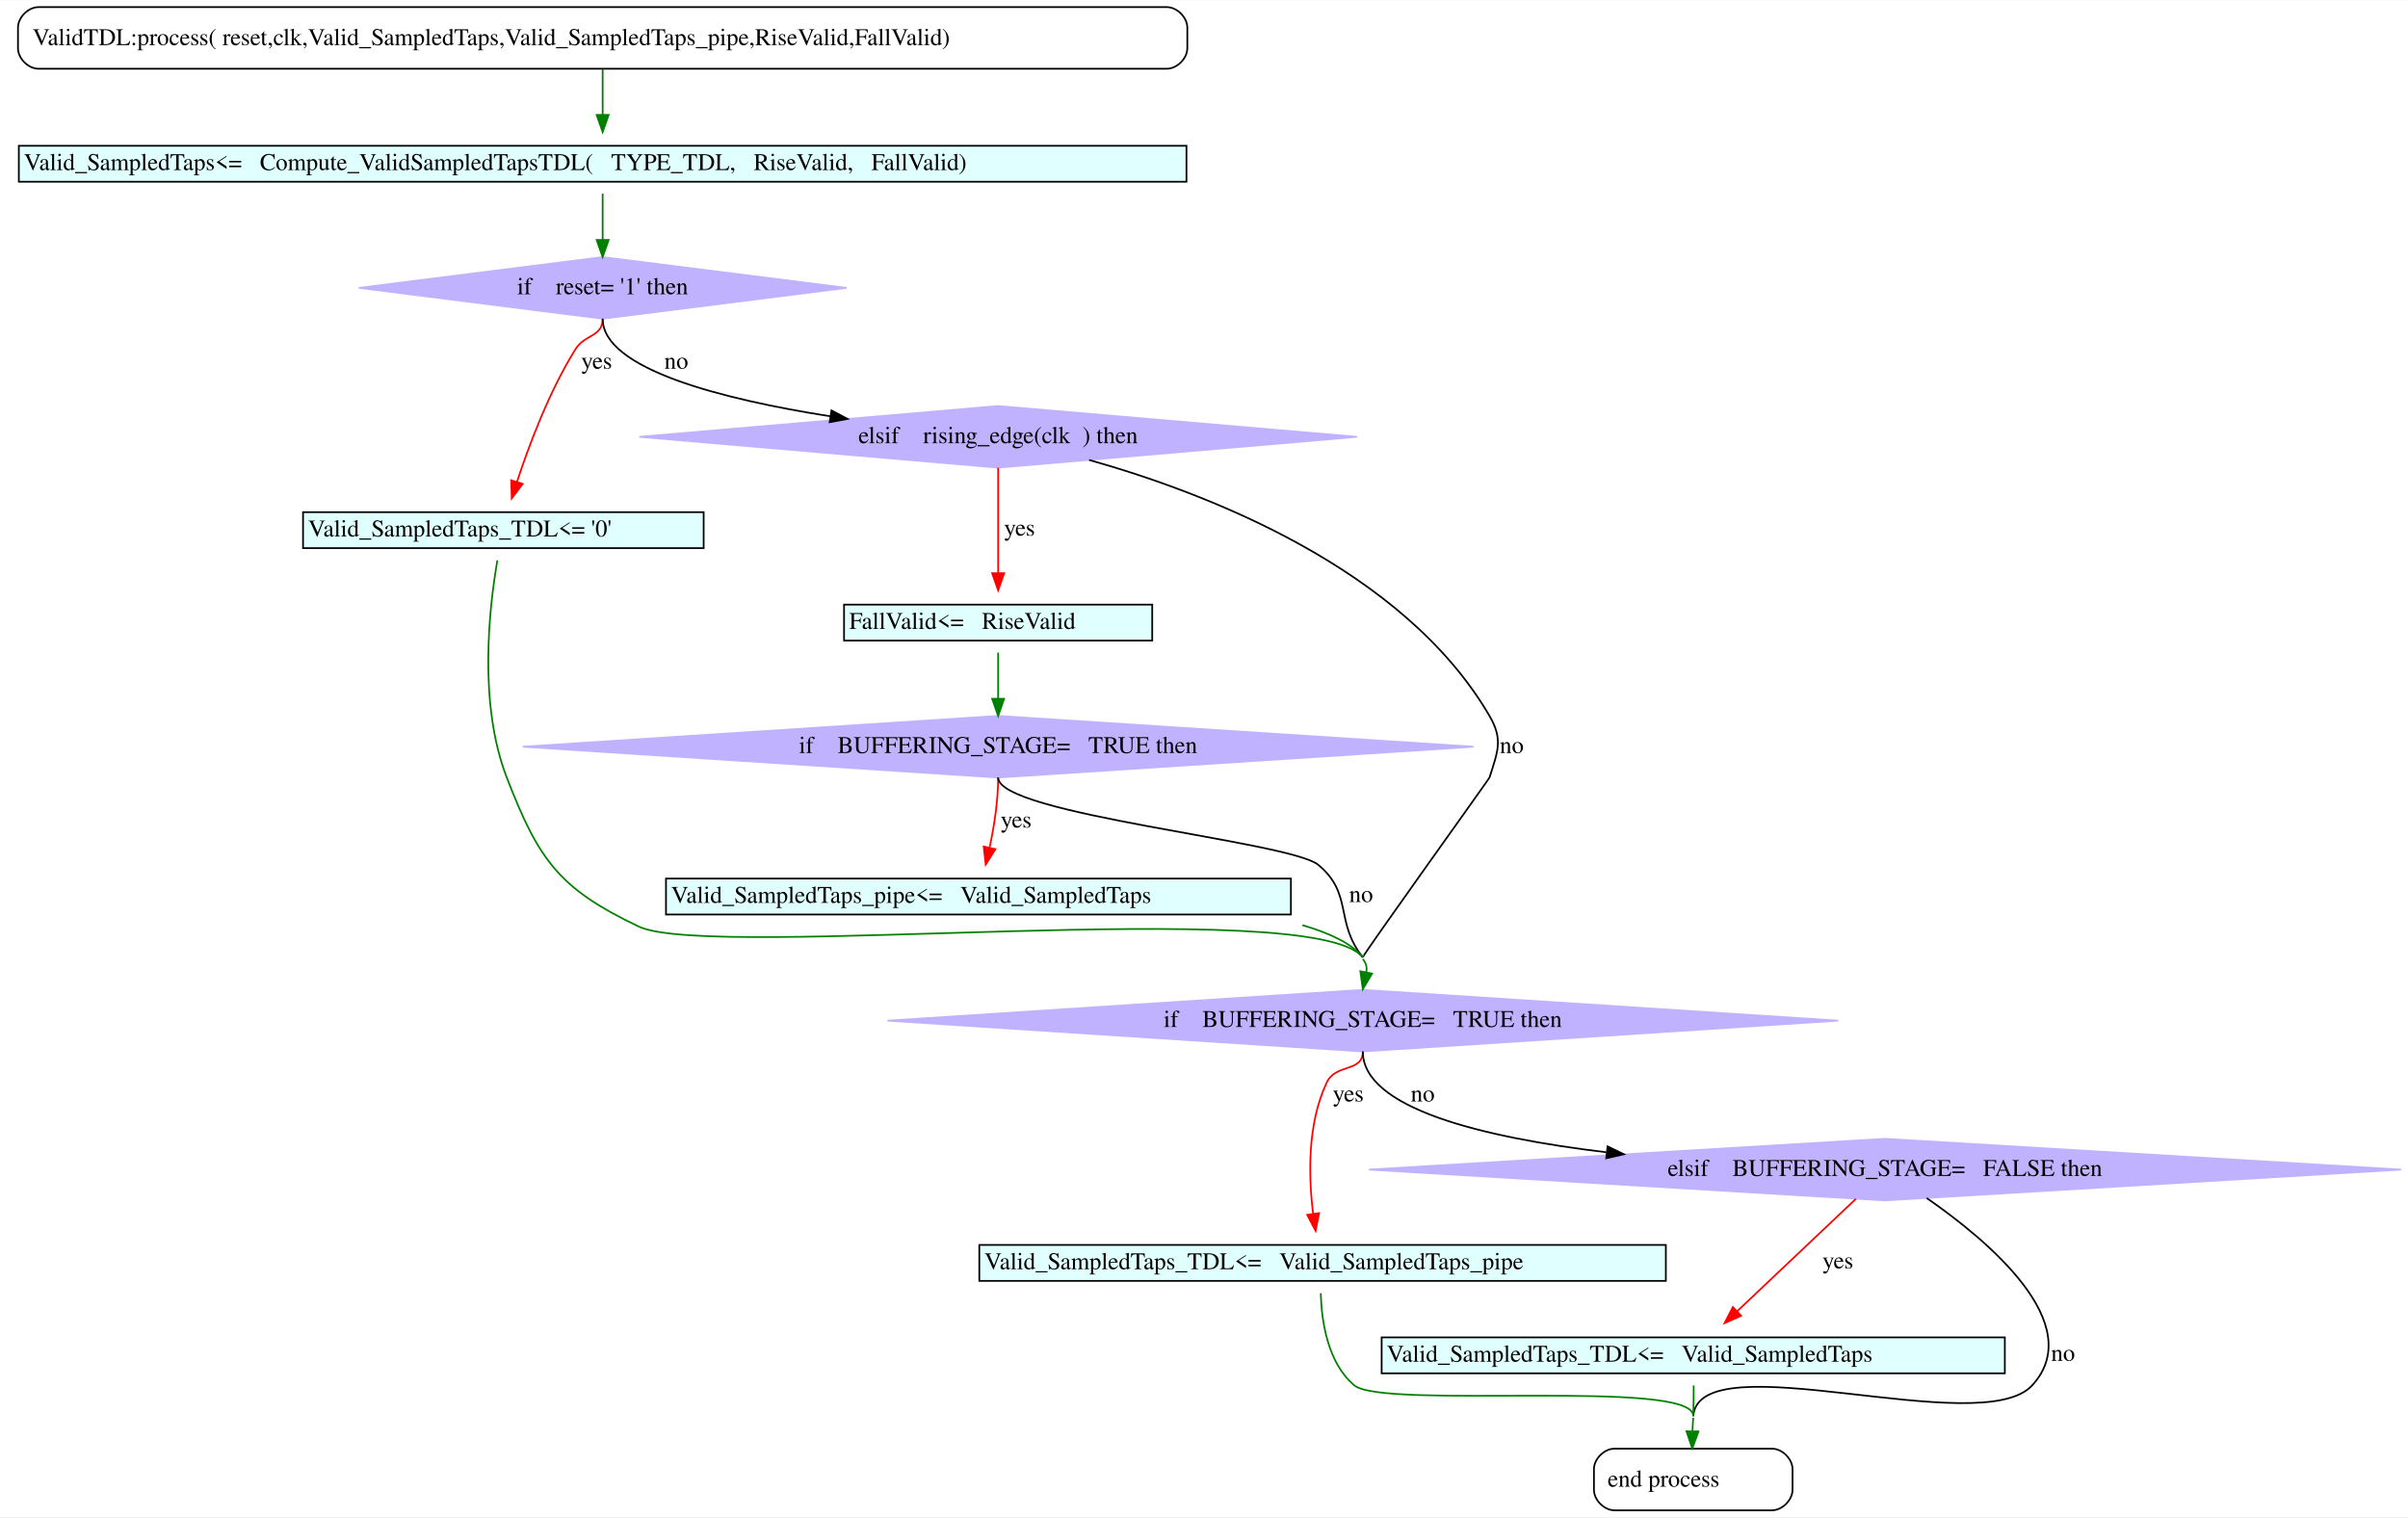
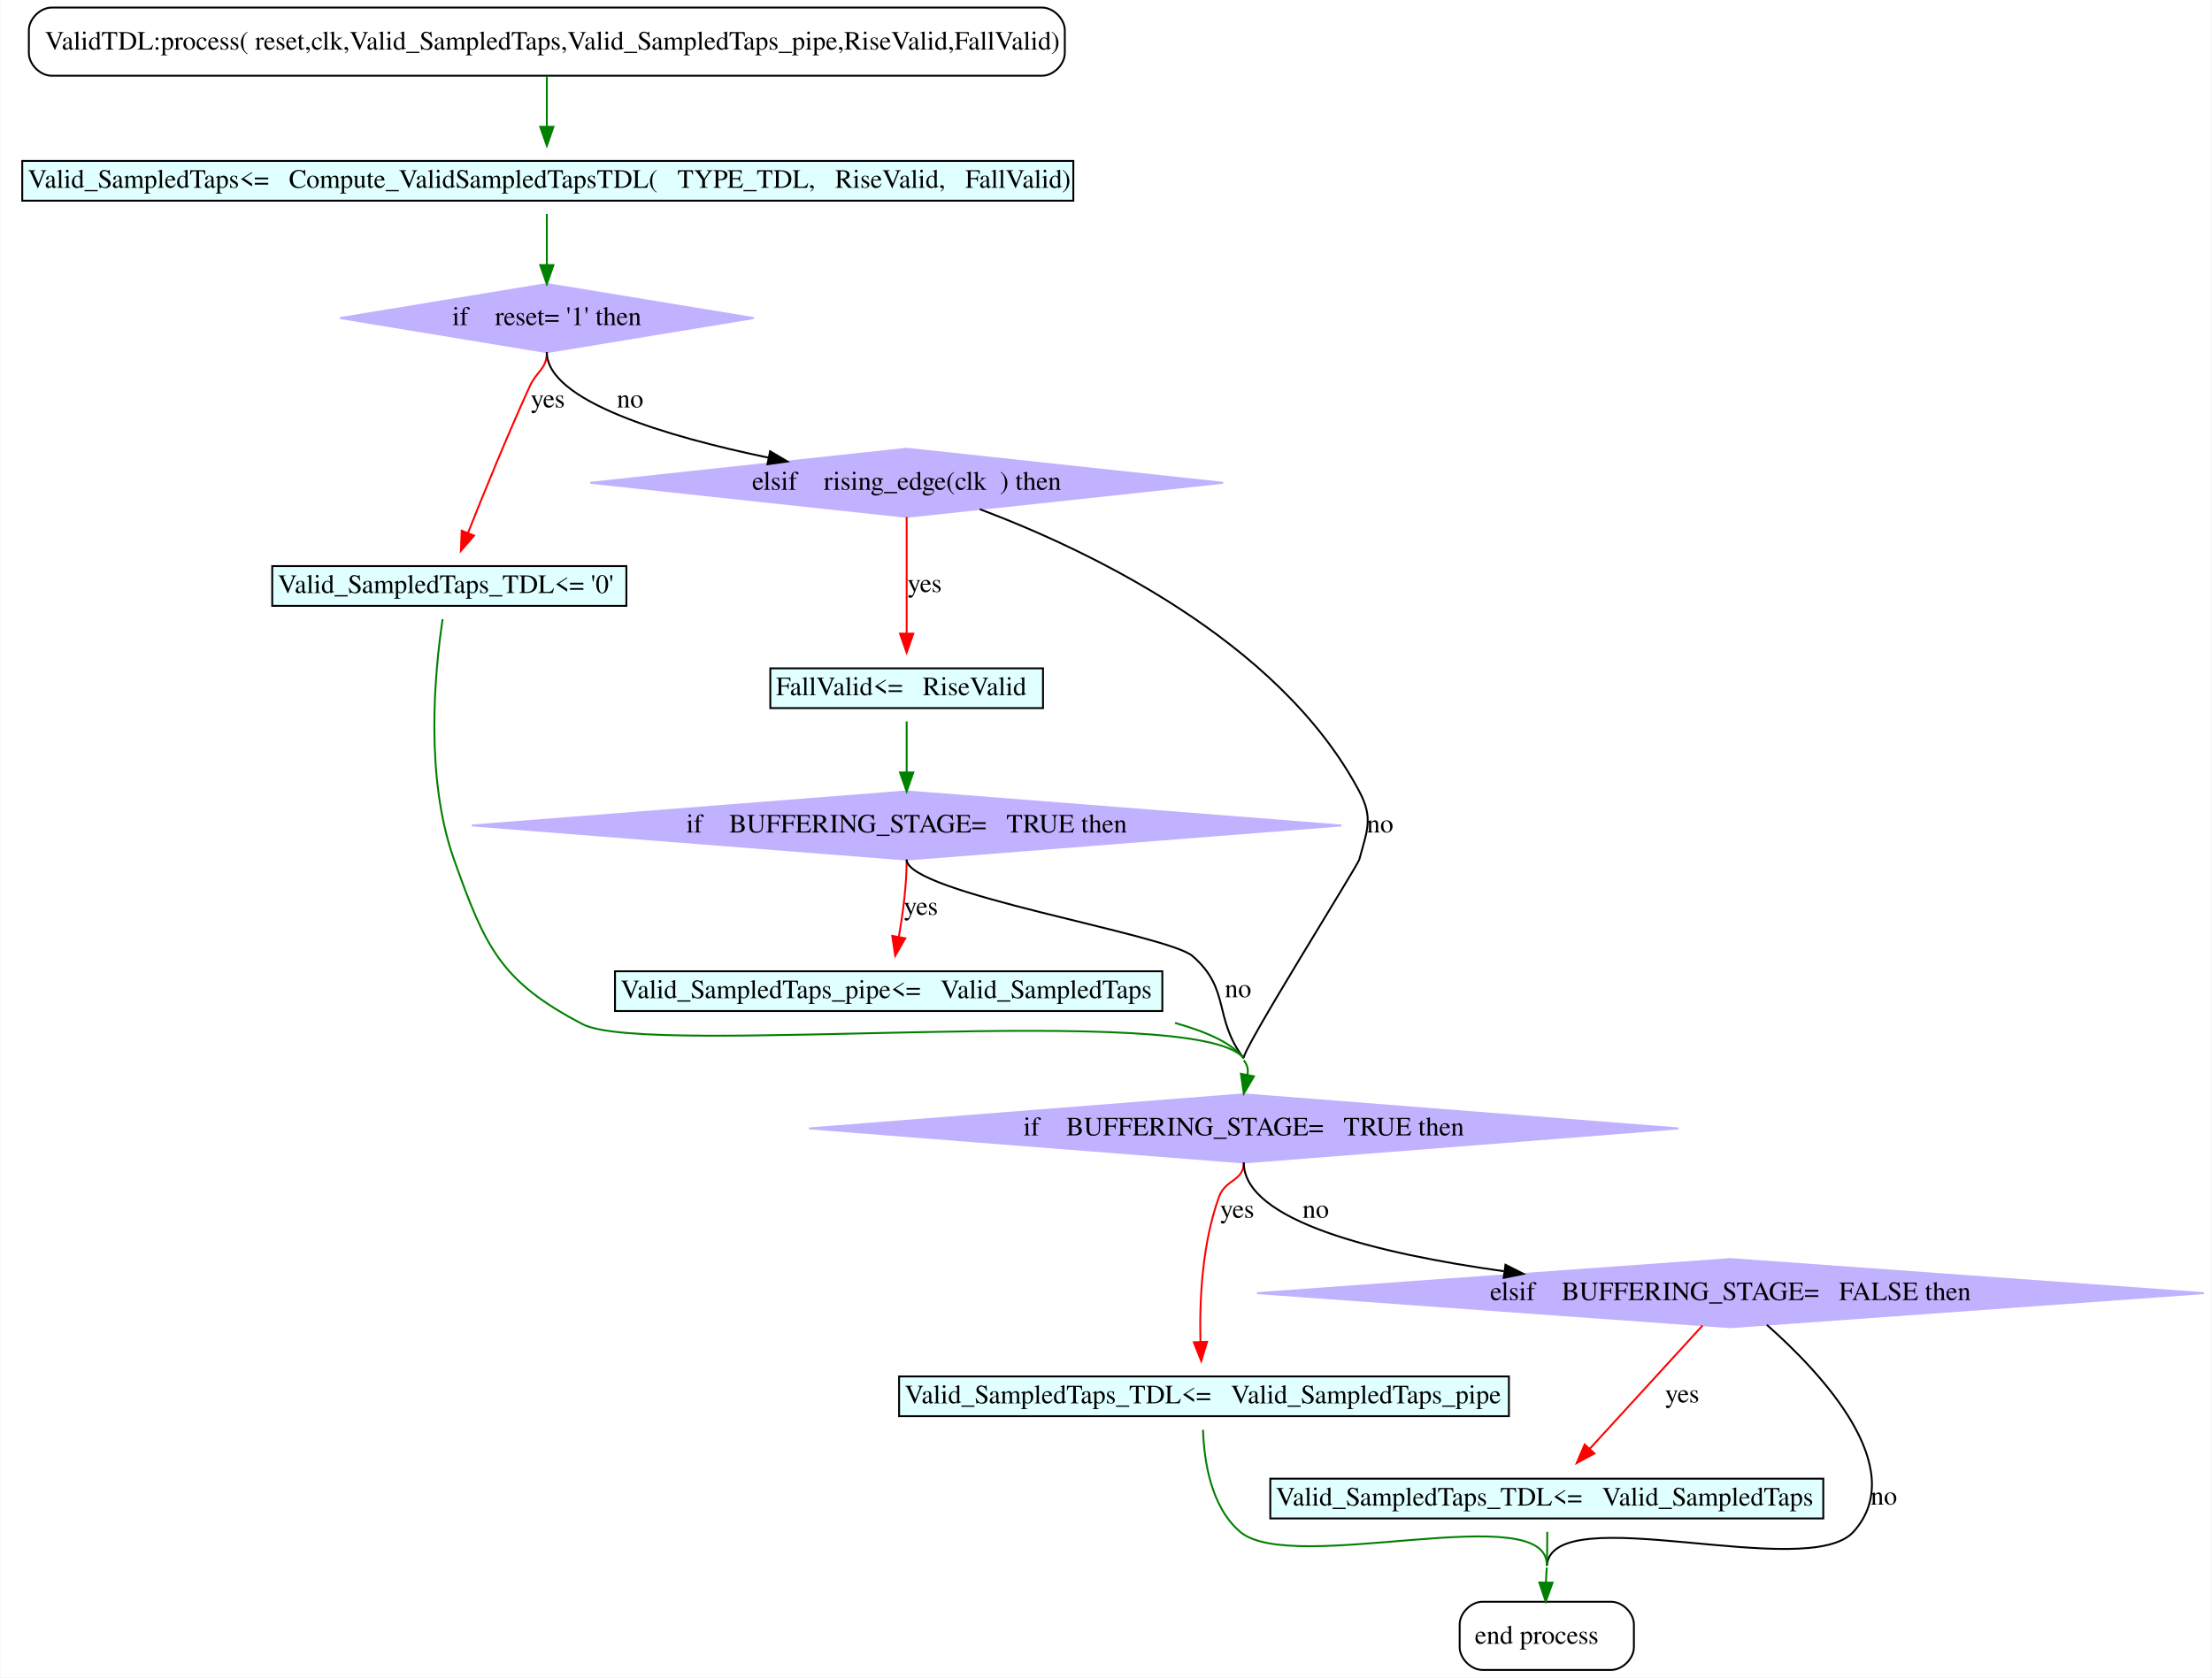
- <svg xmlns="http://www.w3.org/2000/svg" width="1406pt" height="886pt" viewBox="0.00 0.00 1406.48 886.00">
+ <svg xmlns="http://www.w3.org/2000/svg" width="1168pt" height="886pt" viewBox="0.00 0.00 1167.51 886.00">
  <g id="graph0" class="graph" transform="scale(1 1) rotate(0) translate(4 882)">
-     <polygon fill="white" stroke="transparent" points="-4,4 -4,-882 1402.48,-882 1402.48,4 -4,4" />
+     <polygon fill="white" stroke="transparent" points="-4,4 -4,-882 1163.51,-882 1163.51,4 -4,4" />
    <g id="node1" class="node">
-       <path fill="none" stroke="black" d="M677.5,-878C677.5,-878 18.5,-878 18.5,-878 12.5,-878 6.5,-872 6.5,-866 6.5,-866 6.5,-854 6.5,-854 6.5,-848 12.5,-842 18.5,-842 18.5,-842 677.5,-842 677.5,-842 683.5,-842 689.5,-848 689.5,-854 689.5,-854 689.5,-866 689.5,-866 689.5,-872 683.5,-878 677.5,-878" />
-       <polygon fill="white" stroke="transparent" points="15,-852 15,-867 682,-867 682,-852 15,-852" />
-       <text text-anchor="start" x="15" y="-855.8" font-family="Times,serif" font-size="14.00"> ValidTDL:process( reset,clk,Valid_SampledTaps,Valid_SampledTaps_pipe,RiseValid,FallValid) </text>
+       <path fill="none" stroke="black" d="M546,-878C546,-878 23,-878 23,-878 17,-878 11,-872 11,-866 11,-866 11,-854 11,-854 11,-848 17,-842 23,-842 23,-842 546,-842 546,-842 552,-842 558,-848 558,-854 558,-854 558,-866 558,-866 558,-872 552,-878 546,-878" />
+       <polygon fill="white" stroke="transparent" points="19.5,-852 19.5,-867 550.5,-867 550.5,-852 19.5,-852" />
+       <text text-anchor="start" x="19.5" y="-855.8" font-family="Times,serif" font-size="14.00"> ValidTDL:process( reset,clk,Valid_SampledTaps,Valid_SampledTaps_pipe,RiseValid,FallValid) </text>
    </g>
    <g id="node2" class="node">
-       <polygon fill="lightcyan" stroke="transparent" points="7,-776 7,-797 689,-797 689,-776 7,-776" />
-       <polygon fill="none" stroke="black" points="7,-776 7,-797 689,-797 689,-776 7,-776" />
-       <text text-anchor="start" x="10" y="-782.8" font-family="Times,serif" font-size="14.00"> Valid_SampledTaps&lt;=   Compute_ValidSampledTapsTDL(   TYPE_TDL,   RiseValid,   FallValid) </text>
+       <polygon fill="lightcyan" stroke="transparent" points="7.5,-776 7.5,-797 562.5,-797 562.5,-776 7.5,-776" />
+       <polygon fill="none" stroke="black" points="7.5,-776 7.5,-797 562.5,-797 562.5,-776 7.5,-776" />
+       <text text-anchor="start" x="10.5" y="-782.8" font-family="Times,serif" font-size="14.00"> Valid_SampledTaps&lt;=   Compute_ValidSampledTapsTDL(   TYPE_TDL,   RiseValid,   FallValid) </text>
    </g>
    <g id="edge1" class="edge">
-       <path fill="none" stroke="green" d="M348,-841.81C348,-833.79 348,-824.05 348,-815.07" />
-       <polygon fill="green" stroke="green" points="351.5,-815.03 348,-805.03 344.5,-815.03 351.5,-815.03" />
+       <path fill="none" stroke="green" d="M284.5,-841.81C284.5,-833.79 284.5,-824.05 284.5,-815.07" />
+       <polygon fill="green" stroke="green" points="288,-815.03 284.5,-805.03 281,-815.03 288,-815.03" />
    </g>
    <g id="node3" class="node">
-       <polygon fill="#c1b2ff" stroke="#c1b2ff" points="348,-732 205.56,-714 348,-696 490.44,-714 348,-732" />
-       <text text-anchor="middle" x="348" y="-710.3" font-family="Times,serif" font-size="14.00"> if    reset= '1' then</text>
+       <polygon fill="#c1b2ff" stroke="#c1b2ff" points="284.5,-732 175.24,-714 284.5,-696 393.76,-714 284.5,-732" />
+       <text text-anchor="middle" x="284.5" y="-710.3" font-family="Times,serif" font-size="14.00"> if    reset= '1' then</text>
    </g>
    <g id="edge2" class="edge">
-       <path fill="none" stroke="green" d="M348,-768.98C348,-761.17 348,-751.56 348,-742.11" />
-       <polygon fill="green" stroke="green" points="351.5,-742 348,-732 344.5,-742 351.5,-742" />
+       <path fill="none" stroke="green" d="M284.5,-768.98C284.5,-761.17 284.5,-751.56 284.5,-742.11" />
+       <polygon fill="green" stroke="green" points="288,-742 284.5,-732 281,-742 288,-742" />
    </g>
    <g id="node4" class="node">
-       <polygon fill="lightcyan" stroke="transparent" points="173,-562 173,-583 407,-583 407,-562 173,-562" />
-       <polygon fill="none" stroke="black" points="173,-562 173,-583 407,-583 407,-562 173,-562" />
-       <text text-anchor="start" x="176" y="-568.8" font-family="Times,serif" font-size="14.00"> Valid_SampledTaps_TDL&lt;= '0' </text>
+       <polygon fill="lightcyan" stroke="transparent" points="139.5,-562 139.5,-583 326.5,-583 326.5,-562 139.5,-562" />
+       <polygon fill="none" stroke="black" points="139.5,-562 139.5,-583 326.5,-583 326.5,-562 139.5,-562" />
+       <text text-anchor="start" x="142.5" y="-568.8" font-family="Times,serif" font-size="14.00"> Valid_SampledTaps_TDL&lt;= '0' </text>
    </g>
    <g id="edge3" class="edge">
-       <path fill="none" stroke="red" d="M348,-696C348,-685.3 337.64,-687.1 332,-678 316.76,-653.43 305.07,-622.37 297.94,-600.62" />
-       <polygon fill="red" stroke="red" points="301.26,-599.52 294.9,-591.05 294.59,-601.64 301.26,-599.52" />
-       <text text-anchor="middle" x="344.5" y="-666.8" font-family="Times,serif" font-size="14.00">yes</text>
+       <path fill="none" stroke="red" d="M284.5,-696C284.5,-687.06 279.21,-686.14 275.5,-678 263.6,-651.91 251.21,-621.56 242.81,-600.4" />
+       <polygon fill="red" stroke="red" points="246.06,-599.11 239.13,-591.09 239.55,-601.68 246.06,-599.11" />
+       <text text-anchor="middle" x="285" y="-666.8" font-family="Times,serif" font-size="14.00">yes</text>
    </g>
    <g id="node5" class="node">
-       <polygon fill="#c1b2ff" stroke="#c1b2ff" points="579,-645 369.36,-627 579,-609 788.64,-627 579,-645" />
-       <text text-anchor="middle" x="579" y="-623.3" font-family="Times,serif" font-size="14.00"> elsif    rising_edge(clk  ) then</text>
+       <polygon fill="#c1b2ff" stroke="#c1b2ff" points="474.5,-645 307.43,-627 474.5,-609 641.57,-627 474.5,-645" />
+       <text text-anchor="middle" x="474.5" y="-623.3" font-family="Times,serif" font-size="14.00"> elsif    rising_edge(clk  ) then</text>
    </g>
    <g id="edge4" class="edge">
-       <path fill="none" stroke="black" d="M348,-696C348,-666.54 418.04,-648.9 480.98,-639" />
-       <polygon fill="black" stroke="black" points="481.65,-642.44 491.01,-637.48 480.6,-635.52 481.65,-642.44" />
-       <text text-anchor="middle" x="391" y="-666.8" font-family="Times,serif" font-size="14.00">no</text>
+       <path fill="none" stroke="black" d="M284.5,-696C284.5,-670.07 348.03,-651.39 401.62,-640.25" />
+       <polygon fill="black" stroke="black" points="402.39,-643.66 411.5,-638.25 401,-636.8 402.39,-643.66" />
+       <text text-anchor="middle" x="328.5" y="-666.8" font-family="Times,serif" font-size="14.00">no</text>
    </g>
    <g id="node9" class="node">
-       <polygon fill="#c1b2ff" stroke="#c1b2ff" points="792,-304 514.33,-286 792,-268 1069.67,-286 792,-304" />
-       <text text-anchor="middle" x="792" y="-282.3" font-family="Times,serif" font-size="14.00"> if    BUFFERING_STAGE=   TRUE then</text>
+       <polygon fill="#c1b2ff" stroke="#c1b2ff" points="652.5,-304 422.92,-286 652.5,-268 882.08,-286 652.5,-304" />
+       <text text-anchor="middle" x="652.5" y="-282.3" font-family="Times,serif" font-size="14.00"> if    BUFFERING_STAGE=   TRUE then</text>
    </g>
    <g id="edge5" class="edge">
-       <path fill="none" stroke="green" d="M286.52,-554.87C281.7,-527.13 275.31,-471.14 292,-428 310.63,-379.84 322.38,-363.2 369,-341 411.47,-320.78 762.65,-359.77 792,-323" />
-       <path fill="none" stroke="green" d="M792,-322C794.3,-319.11 794.48,-316.76 794,-314.28" />
-       <polygon fill="green" stroke="green" points="797.41,-313.48 792,-304.37 790.55,-314.87 797.41,-313.48" />
+       <path fill="none" stroke="green" d="M229.48,-554.97C225.32,-527.37 219.98,-471.58 235.5,-428 251.96,-381.77 259.96,-363.64 303.5,-341 337.95,-323.09 628.94,-353.87 652.5,-323" />
+       <path fill="none" stroke="green" d="M652.5,-322C654.73,-319.06 654.91,-316.71 654.44,-314.23" />
+       <polygon fill="green" stroke="green" points="657.87,-313.51 652.5,-304.37 651,-314.86 657.87,-313.51" />
    </g>
    <g id="node6" class="node">
-       <polygon fill="lightcyan" stroke="transparent" points="489,-508 489,-529 669,-529 669,-508 489,-508" />
-       <polygon fill="none" stroke="black" points="489,-508 489,-529 669,-529 669,-508 489,-508" />
-       <text text-anchor="start" x="492" y="-514.8" font-family="Times,serif" font-size="14.00"> FallValid&lt;=   RiseValid </text>
+       <polygon fill="lightcyan" stroke="transparent" points="402.5,-508 402.5,-529 546.5,-529 546.5,-508 402.5,-508" />
+       <polygon fill="none" stroke="black" points="402.5,-508 402.5,-529 546.5,-529 546.5,-508 402.5,-508" />
+       <text text-anchor="start" x="405.5" y="-514.8" font-family="Times,serif" font-size="14.00"> FallValid&lt;=   RiseValid </text>
    </g>
    <g id="edge6" class="edge">
-       <path fill="none" stroke="red" d="M579,-608.97C579,-592.38 579,-566.88 579,-547.43" />
-       <polygon fill="red" stroke="red" points="582.5,-547.34 579,-537.34 575.5,-547.34 582.5,-547.34" />
-       <text text-anchor="middle" x="591.5" y="-569.3" font-family="Times,serif" font-size="14.00">yes</text>
+       <path fill="none" stroke="red" d="M474.5,-608.97C474.5,-592.38 474.5,-566.88 474.5,-547.43" />
+       <polygon fill="red" stroke="red" points="478,-547.34 474.5,-537.34 471,-547.34 478,-547.34" />
+       <text text-anchor="middle" x="484" y="-569.3" font-family="Times,serif" font-size="14.00">yes</text>
    </g>
    <g id="edge7" class="edge">
-       <path fill="none" stroke="black" d="M632.14,-613.5C700.27,-594.3 815.59,-550.35 866,-464 874.07,-450.18 870.83,-443.25 866,-428 865.73,-427.15 791.44,-323.7 792,-323" />
-       <text text-anchor="middle" x="879" y="-442.3" font-family="Times,serif" font-size="14.00">no</text>
+       <path fill="none" stroke="black" d="M513.08,-613.07C569.12,-591.95 671,-544.16 713.5,-464 721,-449.86 717.66,-443.45 713.5,-428 712.62,-424.74 650.46,-325.68 652.5,-323" />
+       <text text-anchor="middle" x="724.5" y="-442.3" font-family="Times,serif" font-size="14.00">no</text>
    </g>
    <g id="node7" class="node">
-       <polygon fill="#c1b2ff" stroke="#c1b2ff" points="579,-464 301.33,-446 579,-428 856.67,-446 579,-464" />
-       <text text-anchor="middle" x="579" y="-442.3" font-family="Times,serif" font-size="14.00"> if    BUFFERING_STAGE=   TRUE then</text>
+       <polygon fill="#c1b2ff" stroke="#c1b2ff" points="474.5,-464 244.92,-446 474.5,-428 704.08,-446 474.5,-464" />
+       <text text-anchor="middle" x="474.5" y="-442.3" font-family="Times,serif" font-size="14.00"> if    BUFFERING_STAGE=   TRUE then</text>
    </g>
    <g id="edge8" class="edge">
-       <path fill="none" stroke="green" d="M579,-500.98C579,-493.17 579,-483.56 579,-474.11" />
-       <polygon fill="green" stroke="green" points="582.5,-474 579,-464 575.5,-474 582.5,-474" />
+       <path fill="none" stroke="green" d="M474.5,-500.98C474.5,-493.17 474.5,-483.56 474.5,-474.11" />
+       <polygon fill="green" stroke="green" points="478,-474 474.5,-464 471,-474 478,-474" />
    </g>
    <g id="node8" class="node">
-       <polygon fill="lightcyan" stroke="transparent" points="385,-348 385,-369 750,-369 750,-348 385,-348" />
-       <polygon fill="none" stroke="black" points="385,-348 385,-369 750,-369 750,-348 385,-348" />
-       <text text-anchor="start" x="388" y="-354.8" font-family="Times,serif" font-size="14.00"> Valid_SampledTaps_pipe&lt;=   Valid_SampledTaps </text>
+       <polygon fill="lightcyan" stroke="transparent" points="320.5,-348 320.5,-369 609.5,-369 609.5,-348 320.5,-348" />
+       <polygon fill="none" stroke="black" points="320.5,-348 320.5,-369 609.5,-369 609.5,-348 320.5,-348" />
+       <text text-anchor="start" x="323.5" y="-354.8" font-family="Times,serif" font-size="14.00"> Valid_SampledTaps_pipe&lt;=   Valid_SampledTaps </text>
    </g>
    <g id="edge9" class="edge">
-       <path fill="none" stroke="red" d="M579,-428C579,-414.46 576.67,-399.64 574.06,-387.29" />
-       <polygon fill="red" stroke="red" points="577.38,-386.15 571.74,-377.18 570.56,-387.71 577.38,-386.15" />
-       <text text-anchor="middle" x="589.5" y="-398.8" font-family="Times,serif" font-size="14.00">yes</text>
+       <path fill="none" stroke="red" d="M474.5,-428C474.5,-414.53 472.55,-399.71 470.38,-387.35" />
+       <polygon fill="red" stroke="red" points="473.76,-386.4 468.45,-377.23 466.88,-387.7 473.76,-386.4" />
+       <text text-anchor="middle" x="482" y="-398.8" font-family="Times,serif" font-size="14.00">yes</text>
    </g>
    <g id="edge10" class="edge">
-       <path fill="none" stroke="black" d="M579,-428C579,-406.46 749.45,-390.78 766,-377 786.47,-359.96 775.42,-343.85 792,-323" />
-       <text text-anchor="middle" x="791" y="-355.3" font-family="Times,serif" font-size="14.00">no</text>
+       <path fill="none" stroke="black" d="M474.5,-428C474.5,-410.29 612.14,-388.63 625.5,-377 645.74,-359.38 636.27,-344.37 652.5,-323" />
+       <text text-anchor="middle" x="649.5" y="-355.3" font-family="Times,serif" font-size="14.00">no</text>
    </g>
    <g id="edge11" class="edge">
-       <path fill="none" stroke="green" d="M756.7,-341.79C773.02,-337.02 785.73,-330.89 792,-323" />
+       <path fill="none" stroke="green" d="M616.19,-341.7C633.17,-336.97 646.53,-330.87 652.5,-323" />
    </g>
    <g id="node10" class="node">
-       <polygon fill="lightcyan" stroke="transparent" points="568,-134 568,-155 969,-155 969,-134 568,-134" />
-       <polygon fill="none" stroke="black" points="568,-134 568,-155 969,-155 969,-134 568,-134" />
-       <text text-anchor="start" x="571" y="-140.8" font-family="Times,serif" font-size="14.00"> Valid_SampledTaps_TDL&lt;=   Valid_SampledTaps_pipe </text>
+       <polygon fill="lightcyan" stroke="transparent" points="470.5,-134 470.5,-155 792.5,-155 792.5,-134 470.5,-134" />
+       <polygon fill="none" stroke="black" points="470.5,-134 470.5,-155 792.5,-155 792.5,-134 470.5,-134" />
+       <text text-anchor="start" x="473.5" y="-140.8" font-family="Times,serif" font-size="14.00"> Valid_SampledTaps_TDL&lt;=   Valid_SampledTaps_pipe </text>
    </g>
    <g id="edge12" class="edge">
-       <path fill="none" stroke="red" d="M792,-268C792,-255.71 776.3,-261.09 771,-250 759.49,-225.91 760.28,-194.96 762.99,-173.11" />
-       <polygon fill="red" stroke="red" points="766.46,-173.59 764.43,-163.19 759.53,-172.58 766.46,-173.59" />
-       <text text-anchor="middle" x="783.5" y="-238.8" font-family="Times,serif" font-size="14.00">yes</text>
+       <path fill="none" stroke="red" d="M652.5,-268C652.5,-258.13 642.89,-259.27 639.5,-250 630.39,-225.13 629.08,-194.72 629.63,-173.23" />
+       <polygon fill="red" stroke="red" points="633.13,-173.3 630.04,-163.17 626.13,-173.02 633.13,-173.3" />
+       <text text-anchor="middle" x="649" y="-238.8" font-family="Times,serif" font-size="14.00">yes</text>
    </g>
    <g id="node11" class="node">
-       <polygon fill="#c1b2ff" stroke="#c1b2ff" points="1097,-217 795.53,-199 1097,-181 1398.47,-199 1097,-217" />
-       <text text-anchor="middle" x="1097" y="-195.3" font-family="Times,serif" font-size="14.00"> elsif    BUFFERING_STAGE=   FALSE then</text>
+       <polygon fill="#c1b2ff" stroke="#c1b2ff" points="909.5,-217 659.48,-199 909.5,-181 1159.52,-199 909.5,-217" />
+       <text text-anchor="middle" x="909.5" y="-195.3" font-family="Times,serif" font-size="14.00"> elsif    BUFFERING_STAGE=   FALSE then</text>
    </g>
    <g id="edge13" class="edge">
-       <path fill="none" stroke="black" d="M792,-268C792,-234.84 861.55,-217.84 934.23,-209.13" />
-       <polygon fill="black" stroke="black" points="934.96,-212.57 944.5,-207.96 934.17,-205.62 934.96,-212.57" />
-       <text text-anchor="middle" x="827" y="-238.8" font-family="Times,serif" font-size="14.00">no</text>
+       <path fill="none" stroke="black" d="M652.5,-268C652.5,-237.11 722.79,-219.93 789.84,-210.57" />
+       <polygon fill="black" stroke="black" points="790.69,-213.99 800.14,-209.19 789.76,-207.05 790.69,-213.99" />
+       <text text-anchor="middle" x="690.5" y="-238.8" font-family="Times,serif" font-size="14.00">no</text>
    </g>
    <g id="node13" class="node">
-       <path fill="none" stroke="black" d="M1031,-36C1031,-36 939,-36 939,-36 933,-36 927,-30 927,-24 927,-24 927,-12 927,-12 927,-6 933,0 939,0 939,0 1031,0 1031,0 1037,0 1043,-6 1043,-12 1043,-12 1043,-24 1043,-24 1043,-30 1037,-36 1031,-36" />
-       <polygon fill="white" stroke="transparent" points="935,-10 935,-25 1035,-25 1035,-10 935,-10" />
-       <text text-anchor="start" x="935" y="-13.8" font-family="Times,serif" font-size="14.00"> end process  </text>
+       <path fill="none" stroke="black" d="M846.5,-36C846.5,-36 778.5,-36 778.5,-36 772.5,-36 766.5,-30 766.5,-24 766.5,-24 766.5,-12 766.5,-12 766.5,-6 772.5,0 778.5,0 778.5,0 846.5,0 846.5,0 852.5,0 858.5,-6 858.5,-12 858.5,-12 858.5,-24 858.5,-24 858.5,-30 852.5,-36 846.5,-36" />
+       <polygon fill="white" stroke="transparent" points="774.5,-10 774.5,-25 850.5,-25 850.5,-10 774.5,-10" />
+       <text text-anchor="start" x="774.5" y="-13.8" font-family="Times,serif" font-size="14.00"> end process  </text>
    </g>
    <g id="edge14" class="edge">
-       <path fill="none" stroke="green" d="M767.43,-126.77C767.91,-110.29 771.48,-86.07 787,-73 803.9,-58.77 985.81,-77.08 985,-55" />
-       <path fill="none" stroke="green" d="M985,-54C984.79,-51.46 984.65,-48.81 984.56,-46.15" />
-       <polygon fill="green" stroke="green" points="988.06,-46.07 984.44,-36.11 981.06,-46.15 988.06,-46.07" />
+       <path fill="none" stroke="green" d="M630.99,-126.84C631.51,-110.41 635.11,-86.22 650.5,-73 677.97,-49.39 813.82,-91.2 812.5,-55" />
+       <path fill="none" stroke="green" d="M812.5,-54C812.29,-51.46 812.15,-48.81 812.06,-46.15" />
+       <polygon fill="green" stroke="green" points="815.56,-46.07 811.94,-36.11 808.56,-46.15 815.56,-46.07" />
    </g>
    <g id="node12" class="node">
-       <polygon fill="lightcyan" stroke="transparent" points="803,-80 803,-101 1167,-101 1167,-80 803,-80" />
-       <polygon fill="none" stroke="black" points="803,-80 803,-101 1167,-101 1167,-80 803,-80" />
-       <text text-anchor="start" x="806" y="-86.8" font-family="Times,serif" font-size="14.00"> Valid_SampledTaps_TDL&lt;=   Valid_SampledTaps </text>
+       <polygon fill="lightcyan" stroke="transparent" points="666.5,-80 666.5,-101 958.5,-101 958.5,-80 666.5,-80" />
+       <polygon fill="none" stroke="black" points="666.5,-80 666.5,-101 958.5,-101 958.5,-80 666.5,-80" />
+       <text text-anchor="start" x="669.5" y="-86.8" font-family="Times,serif" font-size="14.00"> Valid_SampledTaps_TDL&lt;=   Valid_SampledTaps </text>
    </g>
    <g id="edge15" class="edge">
-       <path fill="none" stroke="red" d="M1079.99,-181.9C1061.57,-164.47 1031.97,-136.46 1010.71,-116.33" />
-       <polygon fill="red" stroke="red" points="1012.96,-113.64 1003.29,-109.31 1008.15,-118.73 1012.96,-113.64" />
-       <text text-anchor="middle" x="1069.5" y="-141.3" font-family="Times,serif" font-size="14.00">yes</text>
+       <path fill="none" stroke="red" d="M894.77,-181.9C878.95,-164.62 853.63,-136.95 835.25,-116.86" />
+       <polygon fill="red" stroke="red" points="837.67,-114.32 828.34,-109.31 832.51,-119.05 837.67,-114.32" />
+       <text text-anchor="middle" x="884" y="-141.3" font-family="Times,serif" font-size="14.00">yes</text>
    </g>
    <g id="edge16" class="edge">
-       <path fill="none" stroke="black" d="M1121.34,-182.39C1156.96,-157.71 1215.68,-108.79 1183,-73 1153.21,-40.38 988.6,-99.03 985,-55" />
-       <text text-anchor="middle" x="1201" y="-87.3" font-family="Times,serif" font-size="14.00">no</text>
+       <path fill="none" stroke="black" d="M928.69,-182.27C957.29,-156.98 1004.68,-106.72 974.5,-73 950.34,-46.01 815.45,-91.1 812.5,-55" />
+       <text text-anchor="middle" x="990.5" y="-87.3" font-family="Times,serif" font-size="14.00">no</text>
    </g>
    <g id="edge17" class="edge">
-       <path fill="none" stroke="green" d="M985.25,-72.91C985.27,-67.21 985.21,-60.83 985,-55" />
+       <path fill="none" stroke="green" d="M812.75,-72.91C812.77,-67.21 812.71,-60.83 812.5,-55" />
    </g>
  </g>
</svg>
